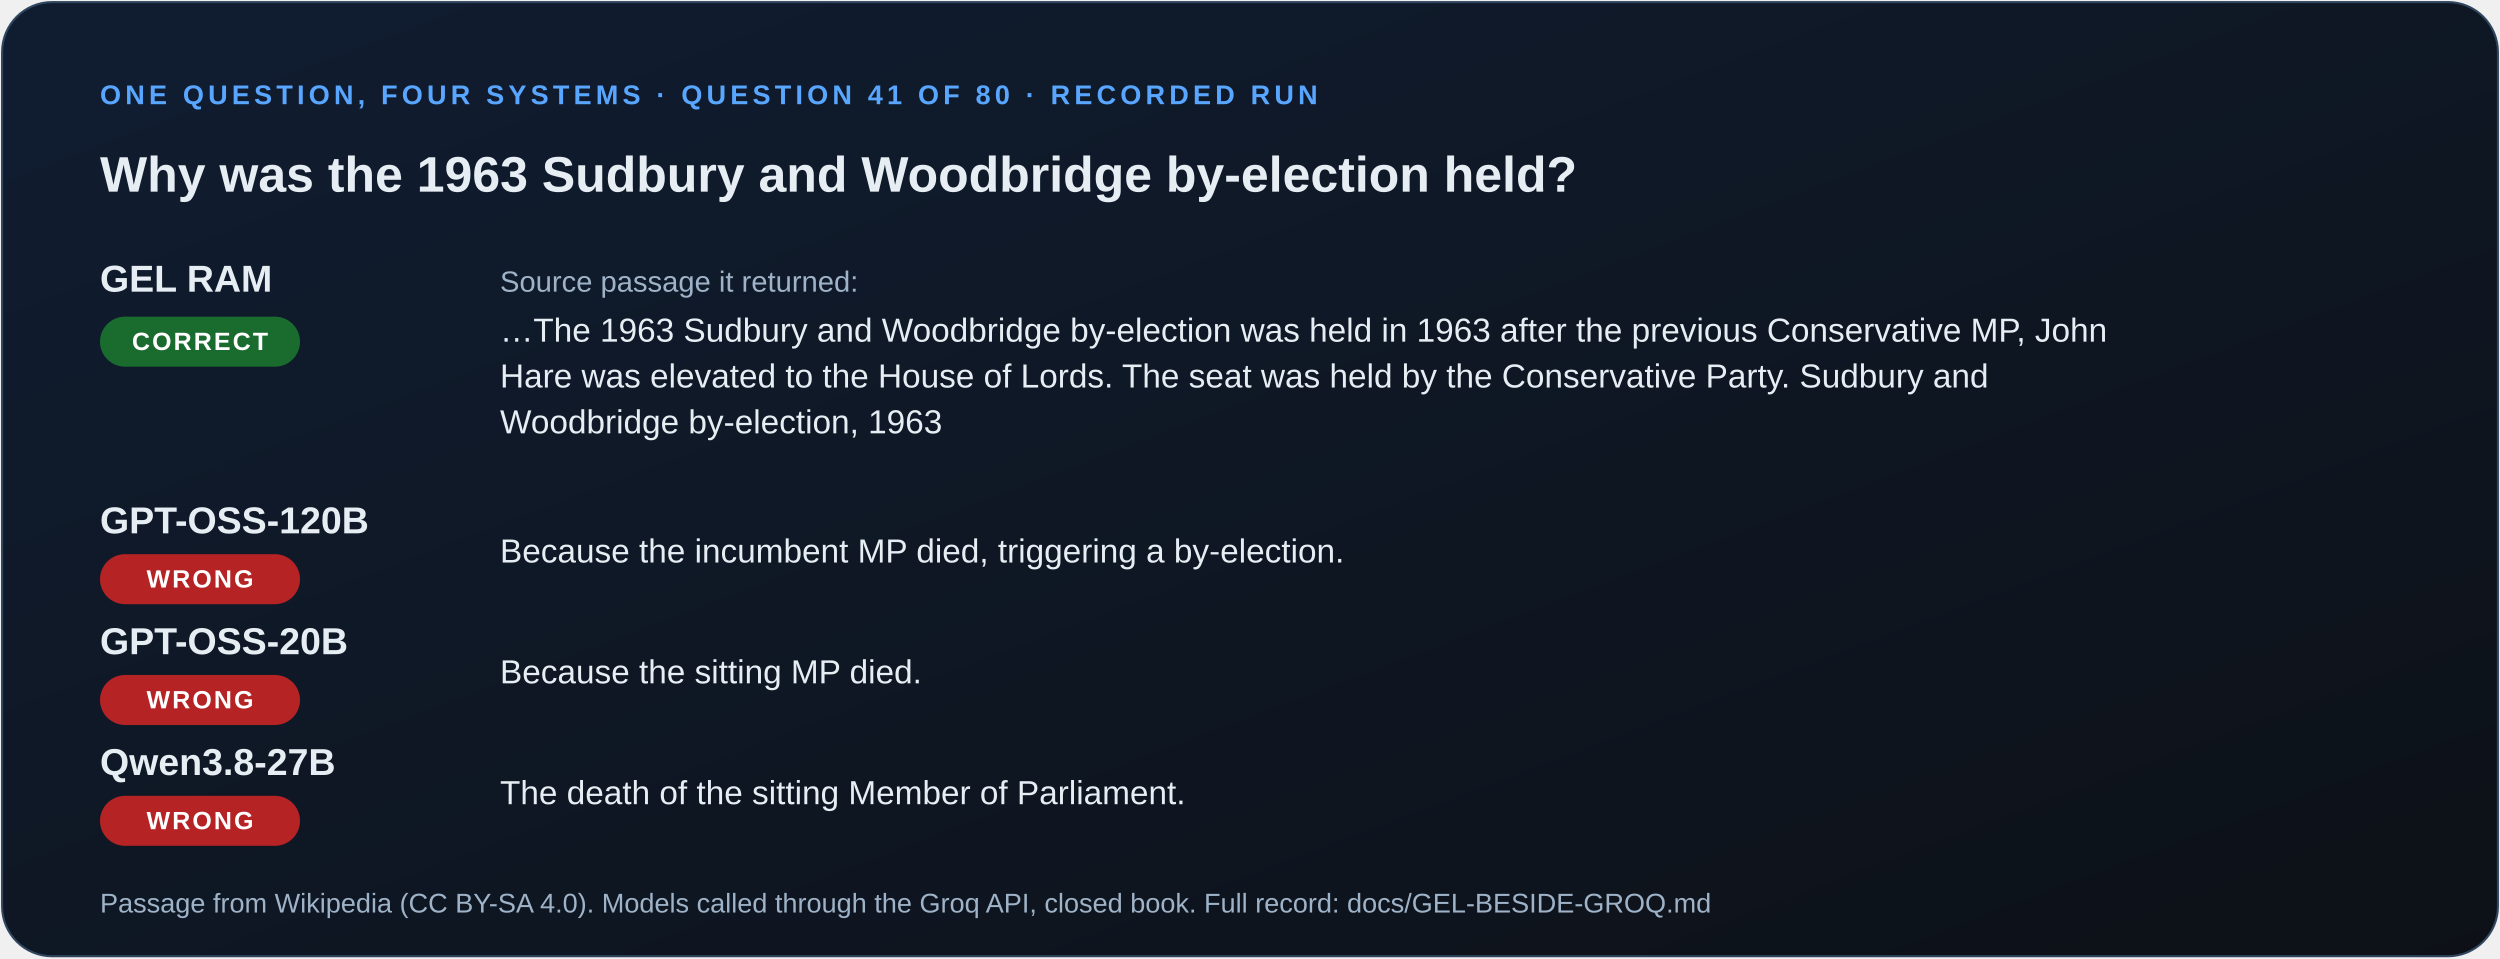
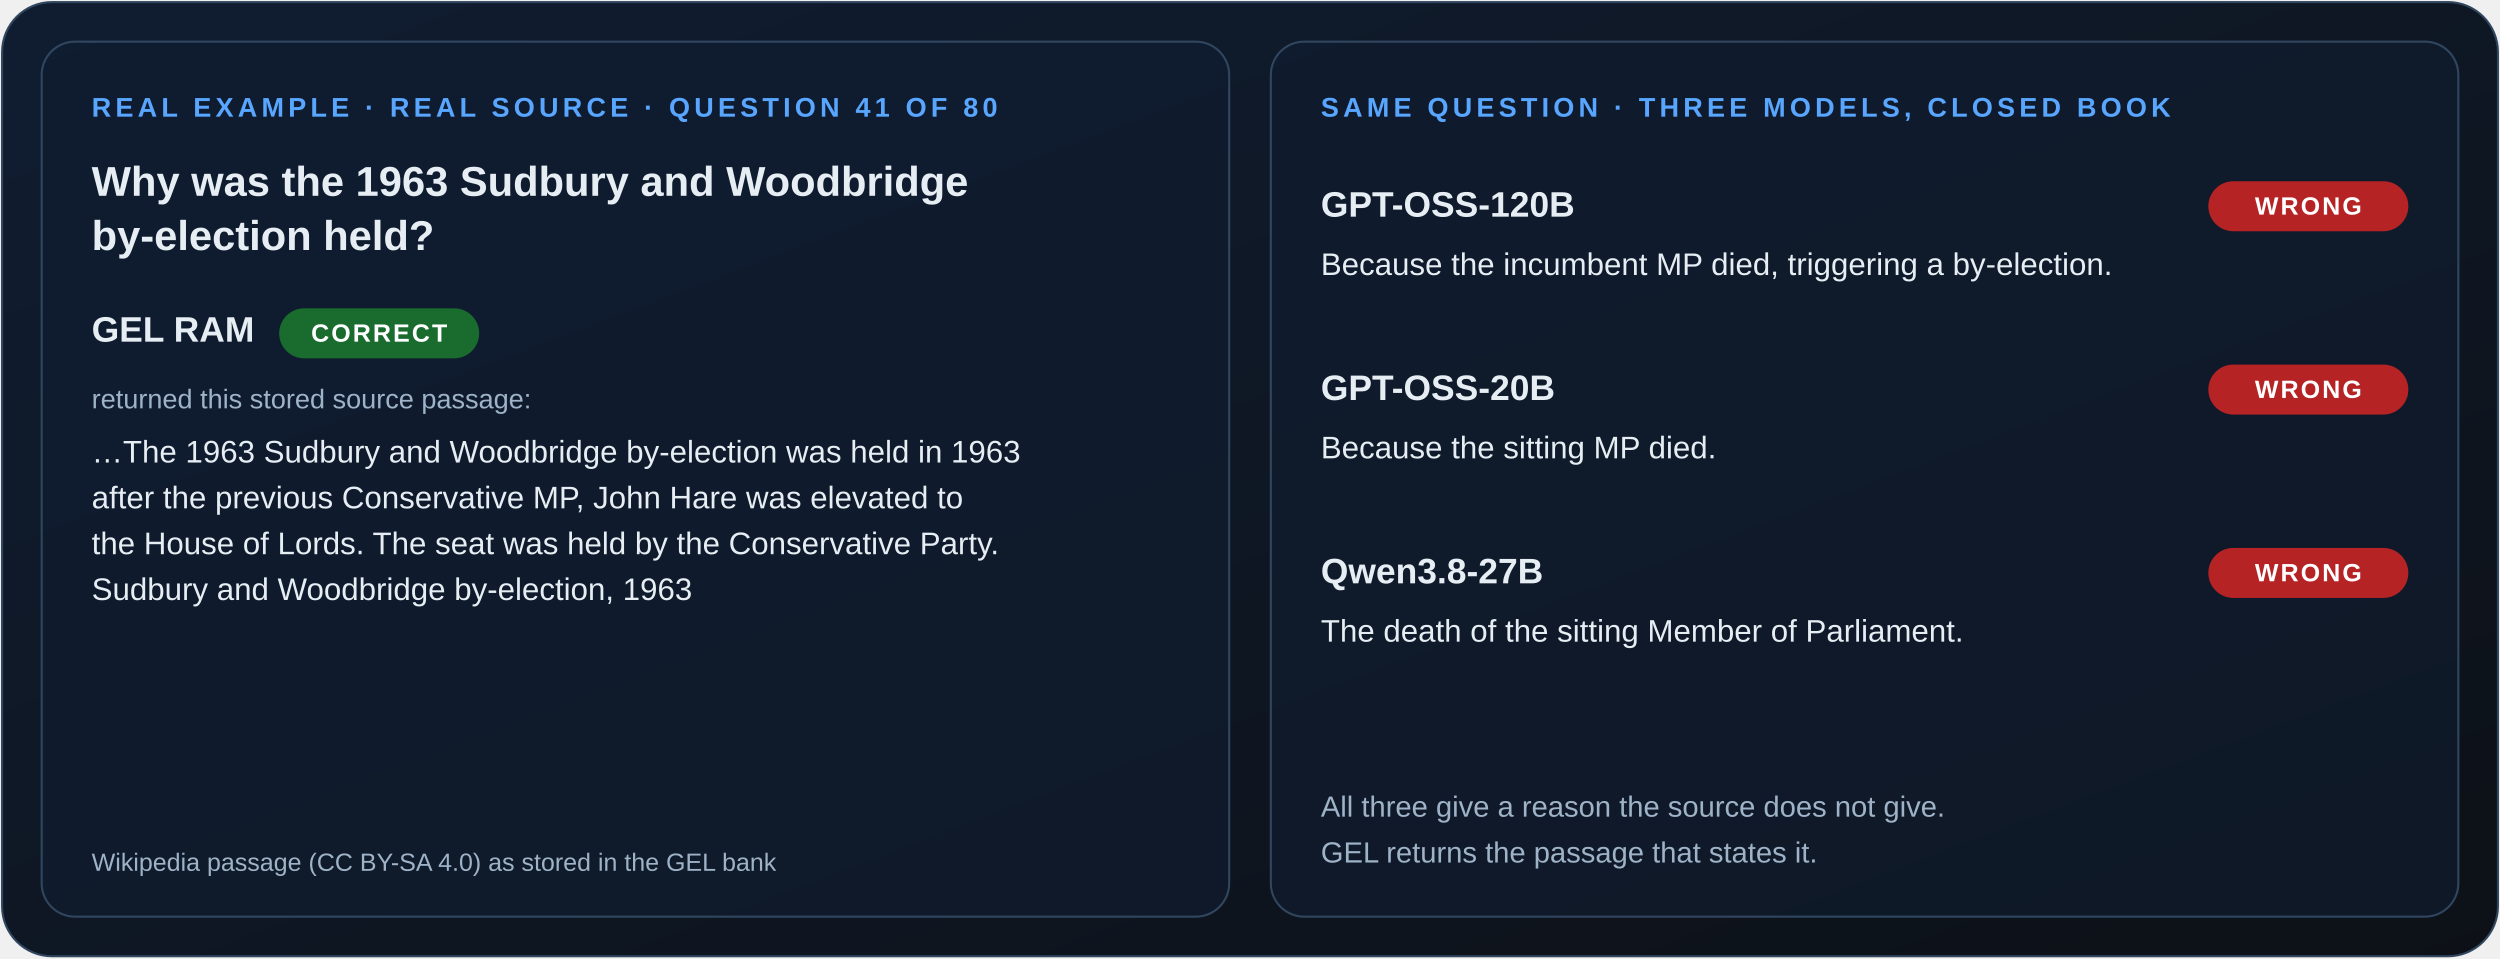
<svg xmlns="http://www.w3.org/2000/svg" width="1200" height="460" viewBox="0 0 1200 460" role="img" aria-labelledby="t d">
  <style>
text{font-family:Arial,Helvetica,sans-serif;fill:#e6edf3}
.mono{font-family:ui-monospace,Consolas,"DejaVu Sans Mono",monospace;fill:#9fb3c8}
.kick{font-size:13px;font-weight:700;letter-spacing:2px;fill:#58a6ff}
.mut{fill:#9fb3c8}.b{font-weight:700}
</style>
  <defs>
    <linearGradient id="bg" x2="1" y2="1">
      <stop stop-color="#101d31" />
      <stop offset="1" stop-color="#0d1117" />
    </linearGradient>
    <clipPath id="card">
      <rect x="1" y="1" width="1198" height="458" rx="24" />
    </clipPath>
  </defs>
  <rect x="1" y="1" width="1198" height="458" rx="24" fill="url(#bg)" stroke="#30465f" />
-   <text class="kick" x="48" y="50">ONE QUESTION, FOUR SYSTEMS · QUESTION 41 OF 80 · RECORDED RUN</text>
-   <text x="48" y="92" font-size="24" class="b">Why was the 1963 Sudbury and Woodbridge by-election held?</text>
-   <text x="48" y="140" font-size="18" class="b">GEL RAM</text>
-   <rect x="48" y="152" width="96" height="24" rx="12" fill="#196c2e" />
-   <text x="96" y="168" font-size="12" class="b" text-anchor="middle" style="fill:#ffffff" letter-spacing="1">CORRECT</text>
-   <text x="240" y="140" font-size="14" class="mut">Source passage it returned:</text>
-   <text x="240" y="164" font-size="16">…The 1963 Sudbury and Woodbridge by-election was held in 1963 after the previous Conservative MP, John</text>
-   <text x="240" y="186" font-size="16">Hare was elevated to the House of Lords. The seat was held by the Conservative Party. Sudbury and</text>
-   <text x="240" y="208" font-size="16">Woodbridge by-election, 1963</text>
-   <text x="48" y="256" font-size="18" class="b">GPT-OSS-120B</text>
-   <rect x="48" y="266" width="96" height="24" rx="12" fill="#b62324" />
-   <text x="96" y="282" font-size="12" class="b" text-anchor="middle" style="fill:#ffffff" letter-spacing="1">WRONG</text>
-   <text x="240" y="270" font-size="16">Because the incumbent MP died, triggering a by‑election.</text>
-   <text x="48" y="314" font-size="18" class="b">GPT-OSS-20B</text>
-   <rect x="48" y="324" width="96" height="24" rx="12" fill="#b62324" />
-   <text x="96" y="340" font-size="12" class="b" text-anchor="middle" style="fill:#ffffff" letter-spacing="1">WRONG</text>
-   <text x="240" y="328" font-size="16">Because the sitting MP died.</text>
-   <text x="48" y="372" font-size="18" class="b">Qwen3.8-27B</text>
-   <rect x="48" y="382" width="96" height="24" rx="12" fill="#b62324" />
-   <text x="96" y="398" font-size="12" class="b" text-anchor="middle" style="fill:#ffffff" letter-spacing="1">WRONG</text>
-   <text x="240" y="386" font-size="16">The death of the sitting Member of Parliament.</text>
-   <text x="48" y="438" font-size="13" class="mut">Passage from Wikipedia (CC BY-SA 4.0). Models called through the Groq API, closed book. Full record: docs/GEL-BESIDE-GROQ.md</text>
+   <rect x="20" y="20" width="570" height="420" rx="16" fill="#101d31" fill-opacity=".6" stroke="#30465f" />
+   <rect x="610" y="20" width="570" height="420" rx="16" fill="#101d31" fill-opacity=".6" stroke="#30465f" />
+   <text class="kick" x="44" y="56">REAL EXAMPLE · REAL SOURCE · QUESTION 41 OF 80</text>
+   <text x="44" y="94" font-size="20" class="b">Why was the 1963 Sudbury and Woodbridge</text>
+   <text x="44" y="120" font-size="20" class="b">by-election held?</text>
+   <text x="44" y="164" font-size="17" class="b">GEL RAM</text>
+   <rect x="134" y="148" width="96" height="24" rx="12" fill="#196c2e" />
+   <text x="182" y="164" font-size="12" class="b" text-anchor="middle" style="fill:#ffffff" letter-spacing="1">CORRECT</text>
+   <text x="44" y="196" font-size="13" class="mut">returned this stored source passage:</text>
+   <text x="44" y="222" font-size="15">…The 1963 Sudbury and Woodbridge by-election was held in 1963</text>
+   <text x="44" y="244" font-size="15">after the previous Conservative MP, John Hare was elevated to</text>
+   <text x="44" y="266" font-size="15">the House of Lords. The seat was held by the Conservative Party.</text>
+   <text x="44" y="288" font-size="15">Sudbury and Woodbridge by-election, 1963</text>
+   <text x="44" y="418" font-size="12" class="mut">Wikipedia passage (CC BY-SA 4.0) as stored in the GEL bank</text>
+   <text class="kick" x="634" y="56">SAME QUESTION · THREE MODELS, CLOSED BOOK</text>
+   <text x="634" y="104" font-size="17" class="b">GPT-OSS-120B</text>
+   <rect x="1060" y="87" width="96" height="24" rx="12" fill="#b62324" />
+   <text x="1108" y="103" font-size="12" class="b" text-anchor="middle" style="fill:#ffffff" letter-spacing="1">WRONG</text>
+   <text x="634" y="132" font-size="15">Because the incumbent MP died, triggering a by‑election.</text>
+   <text x="634" y="192" font-size="17" class="b">GPT-OSS-20B</text>
+   <rect x="1060" y="175" width="96" height="24" rx="12" fill="#b62324" />
+   <text x="1108" y="191" font-size="12" class="b" text-anchor="middle" style="fill:#ffffff" letter-spacing="1">WRONG</text>
+   <text x="634" y="220" font-size="15">Because the sitting MP died.</text>
+   <text x="634" y="280" font-size="17" class="b">Qwen3.8-27B</text>
+   <rect x="1060" y="263" width="96" height="24" rx="12" fill="#b62324" />
+   <text x="1108" y="279" font-size="12" class="b" text-anchor="middle" style="fill:#ffffff" letter-spacing="1">WRONG</text>
+   <text x="634" y="308" font-size="15">The death of the sitting Member of Parliament.</text>
+   <text x="634" y="392" font-size="14" class="mut">All three give a reason the source does not give.</text>
+   <text x="634" y="414" font-size="14" class="mut">GEL returns the passage that states it.</text>
</svg>
